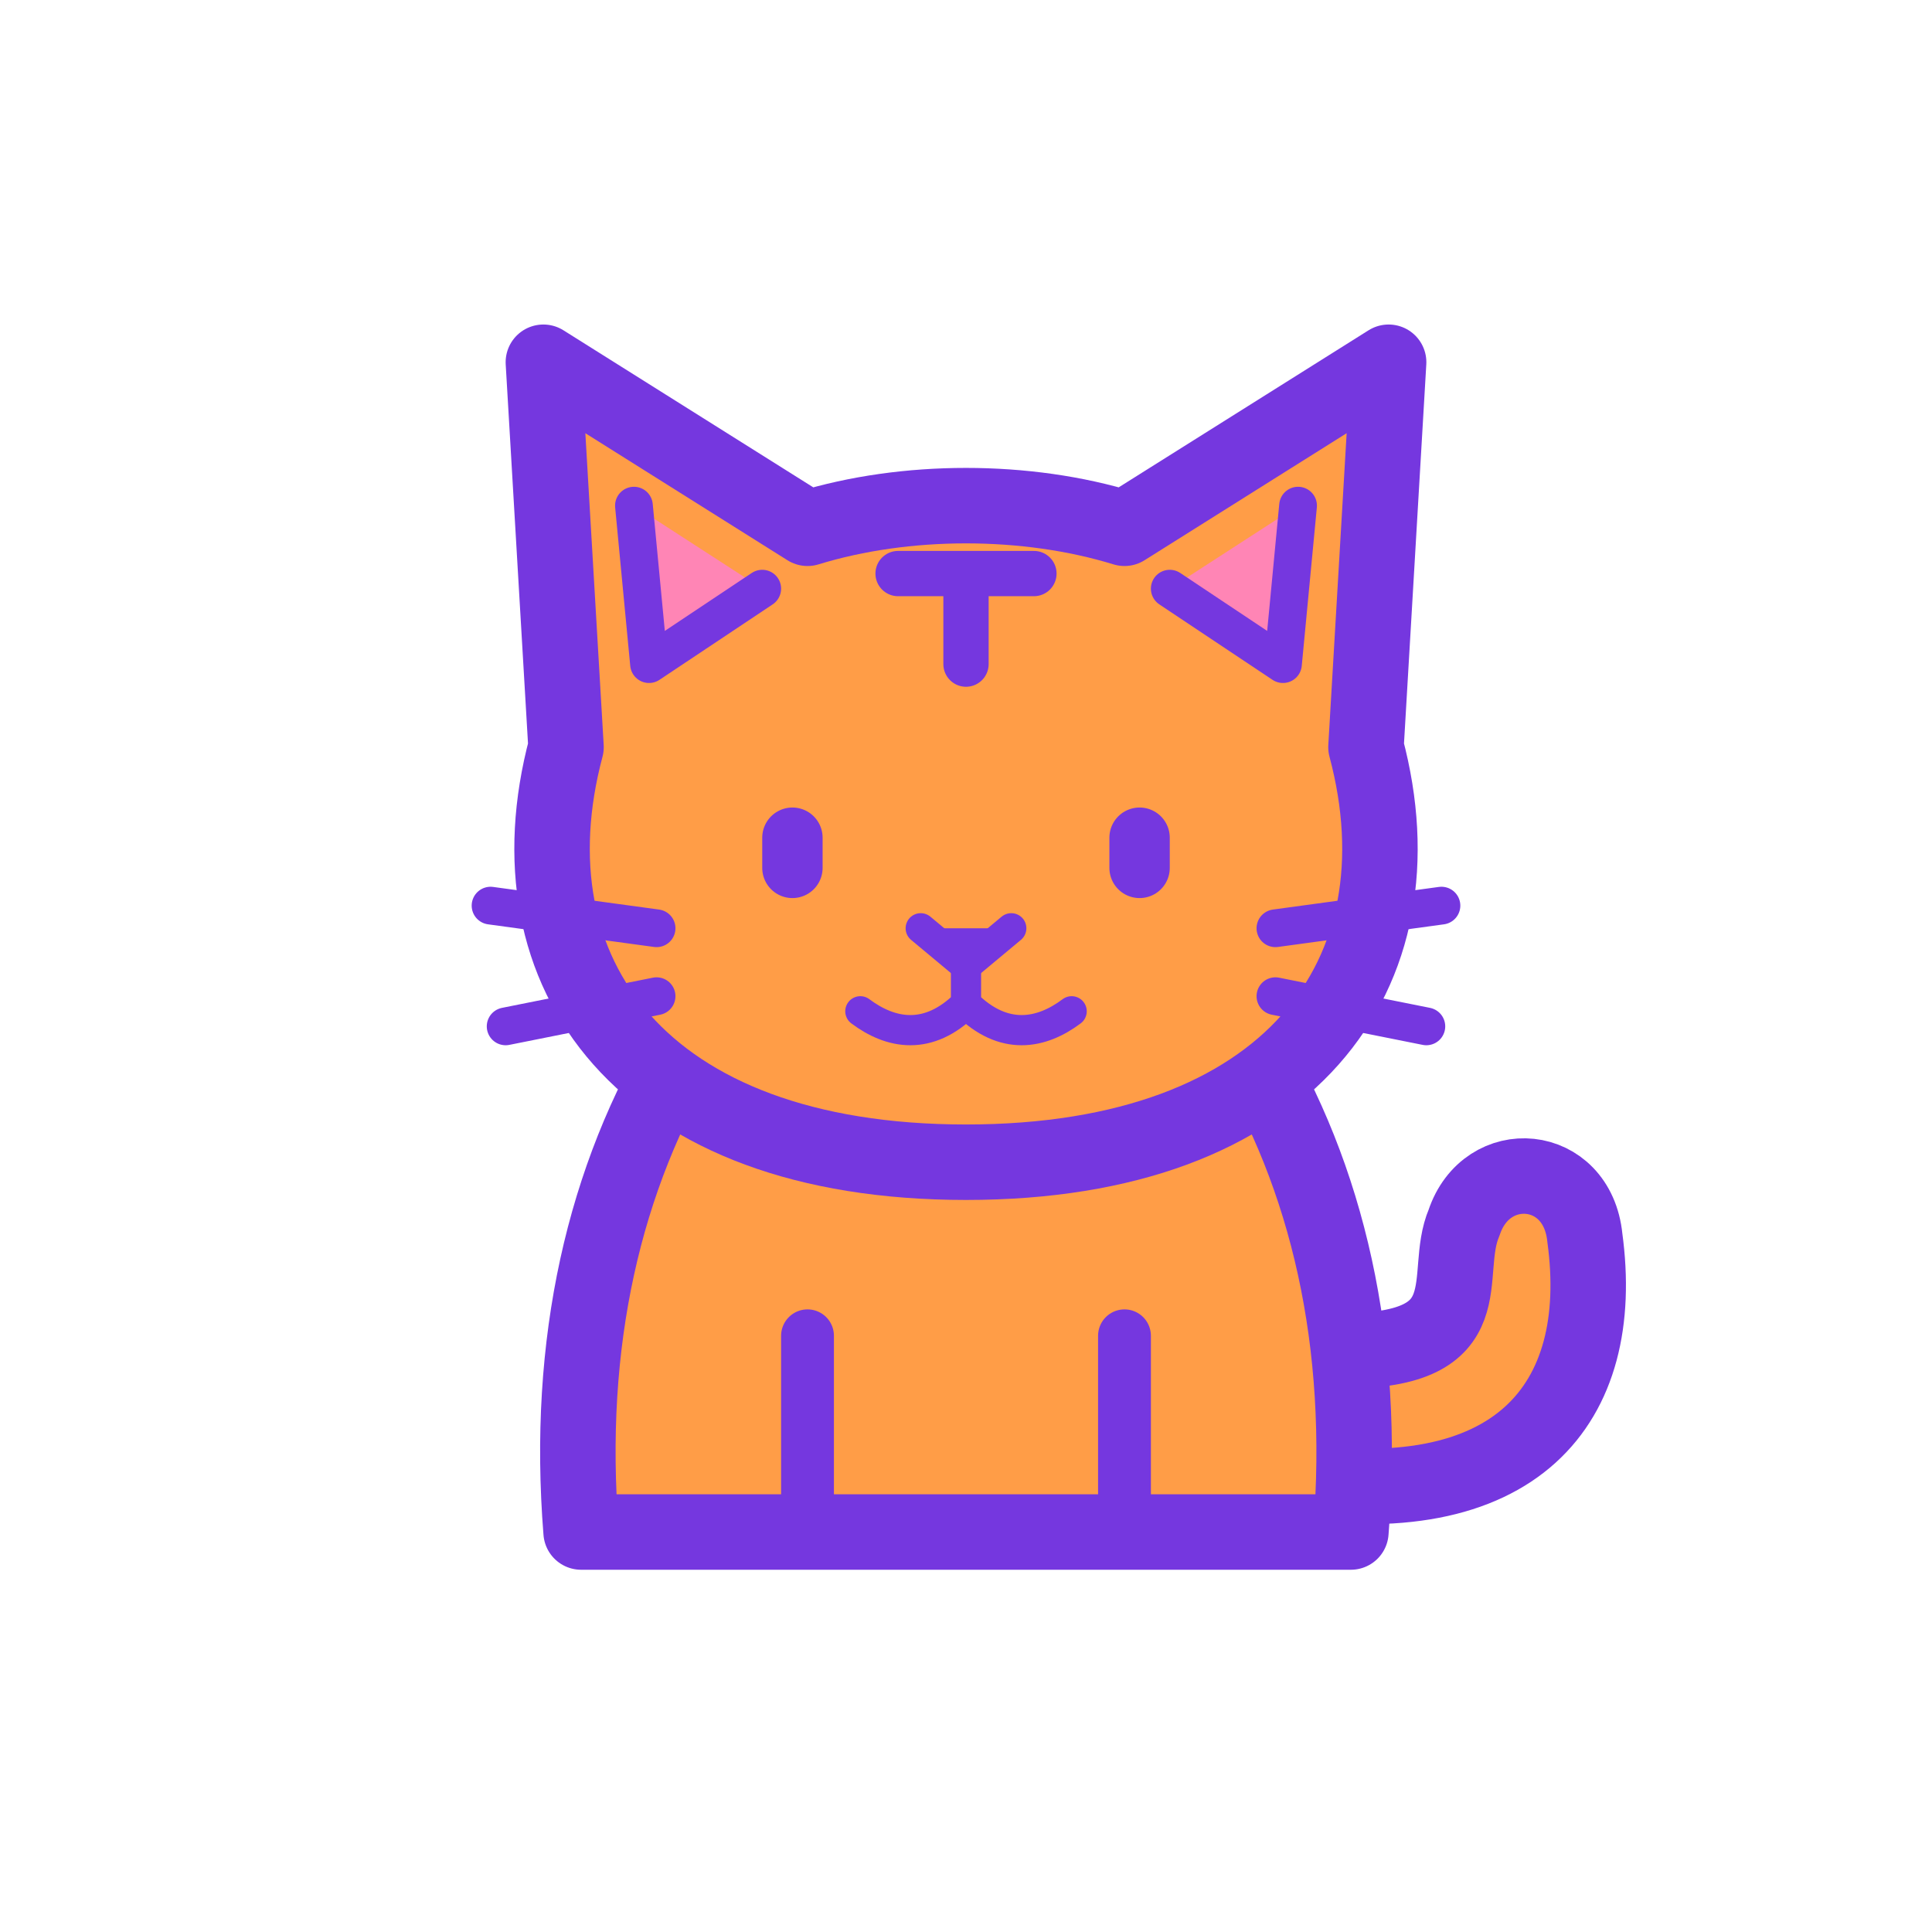
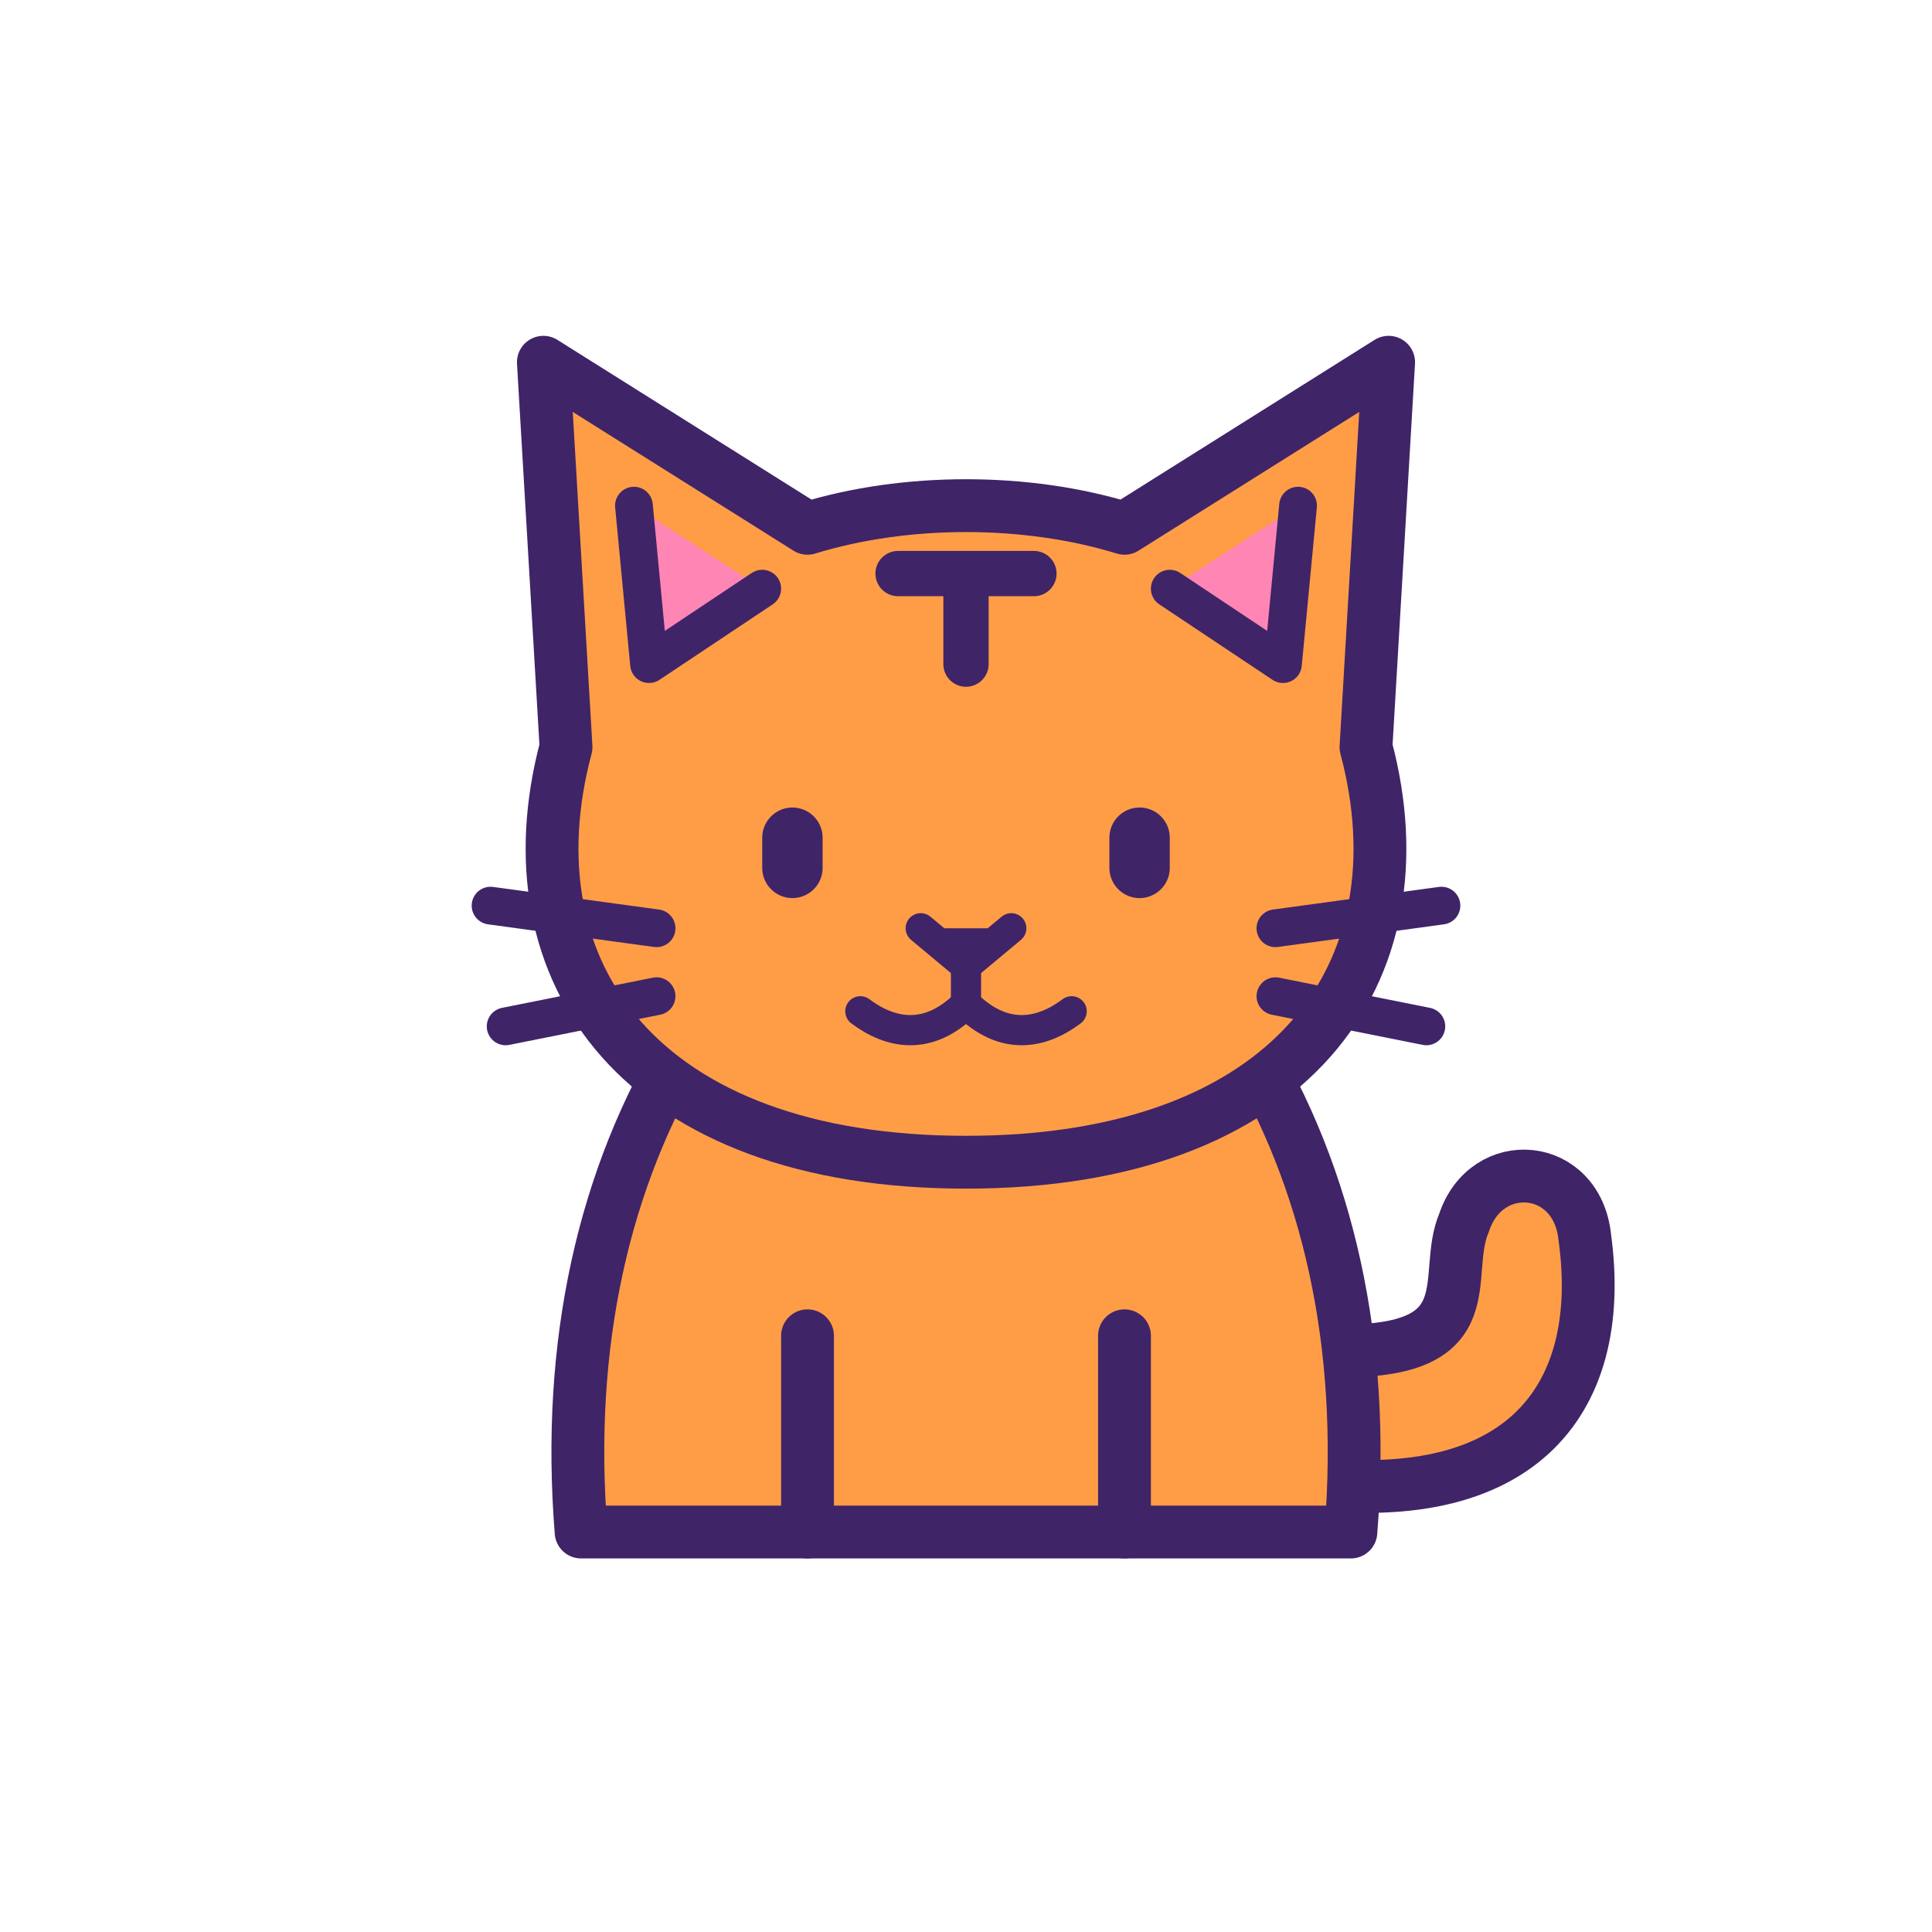
<svg xmlns="http://www.w3.org/2000/svg" viewBox="0 0 256 256" fill="none">
-   <g stroke="#7537df" stroke-width="10" stroke-linecap="round" stroke-linejoin="round">
+   <g stroke="#3f2468" stroke-width="7" stroke-linecap="round" stroke-linejoin="round">
    <path d="M170 196c31 5 43-10 40-32-1-10-13-11-16-2-3 7 3 17-16 17" fill="#ff9d47" />
    <path d="M91 138c-11 18-16 40-14 65h102c2-25-3-47-14-65" fill="#ff9d47" />
    <path d="M107 177v26m42-26v26" stroke-width="7" />
    <path d="M75 99 72 48l35 22c13-4 29-4 42 0l35-22-3 51c8 30-10 55-53 55S67 129 75 99Z" fill="#ff9d47" />
    <path d="m84 67 2 21 15-10m71-11-2 21-15-10" fill="#ff85b5" stroke-width="5" />
    <path d="M119 76h18m-9 0v12" stroke-width="6" />
    <path d="M105 111v4m46-4v4" stroke-width="8" />
-     <path d="m122 123 6 5 6-5" fill="#7537df" stroke-width="4" />
+     <path d="m122 123 6 5 6-5" fill="#3f2468" stroke-width="4" />
    <path d="M128 128v5m0 0c-5 5-10 4-14 1m14-1c5 5 10 4 14 1" stroke-width="4" />
    <path d="m87 123-22-3m22 12-20 4m102-13 22-3m-22 12 20 4" stroke-width="5" />
  </g>
</svg>
